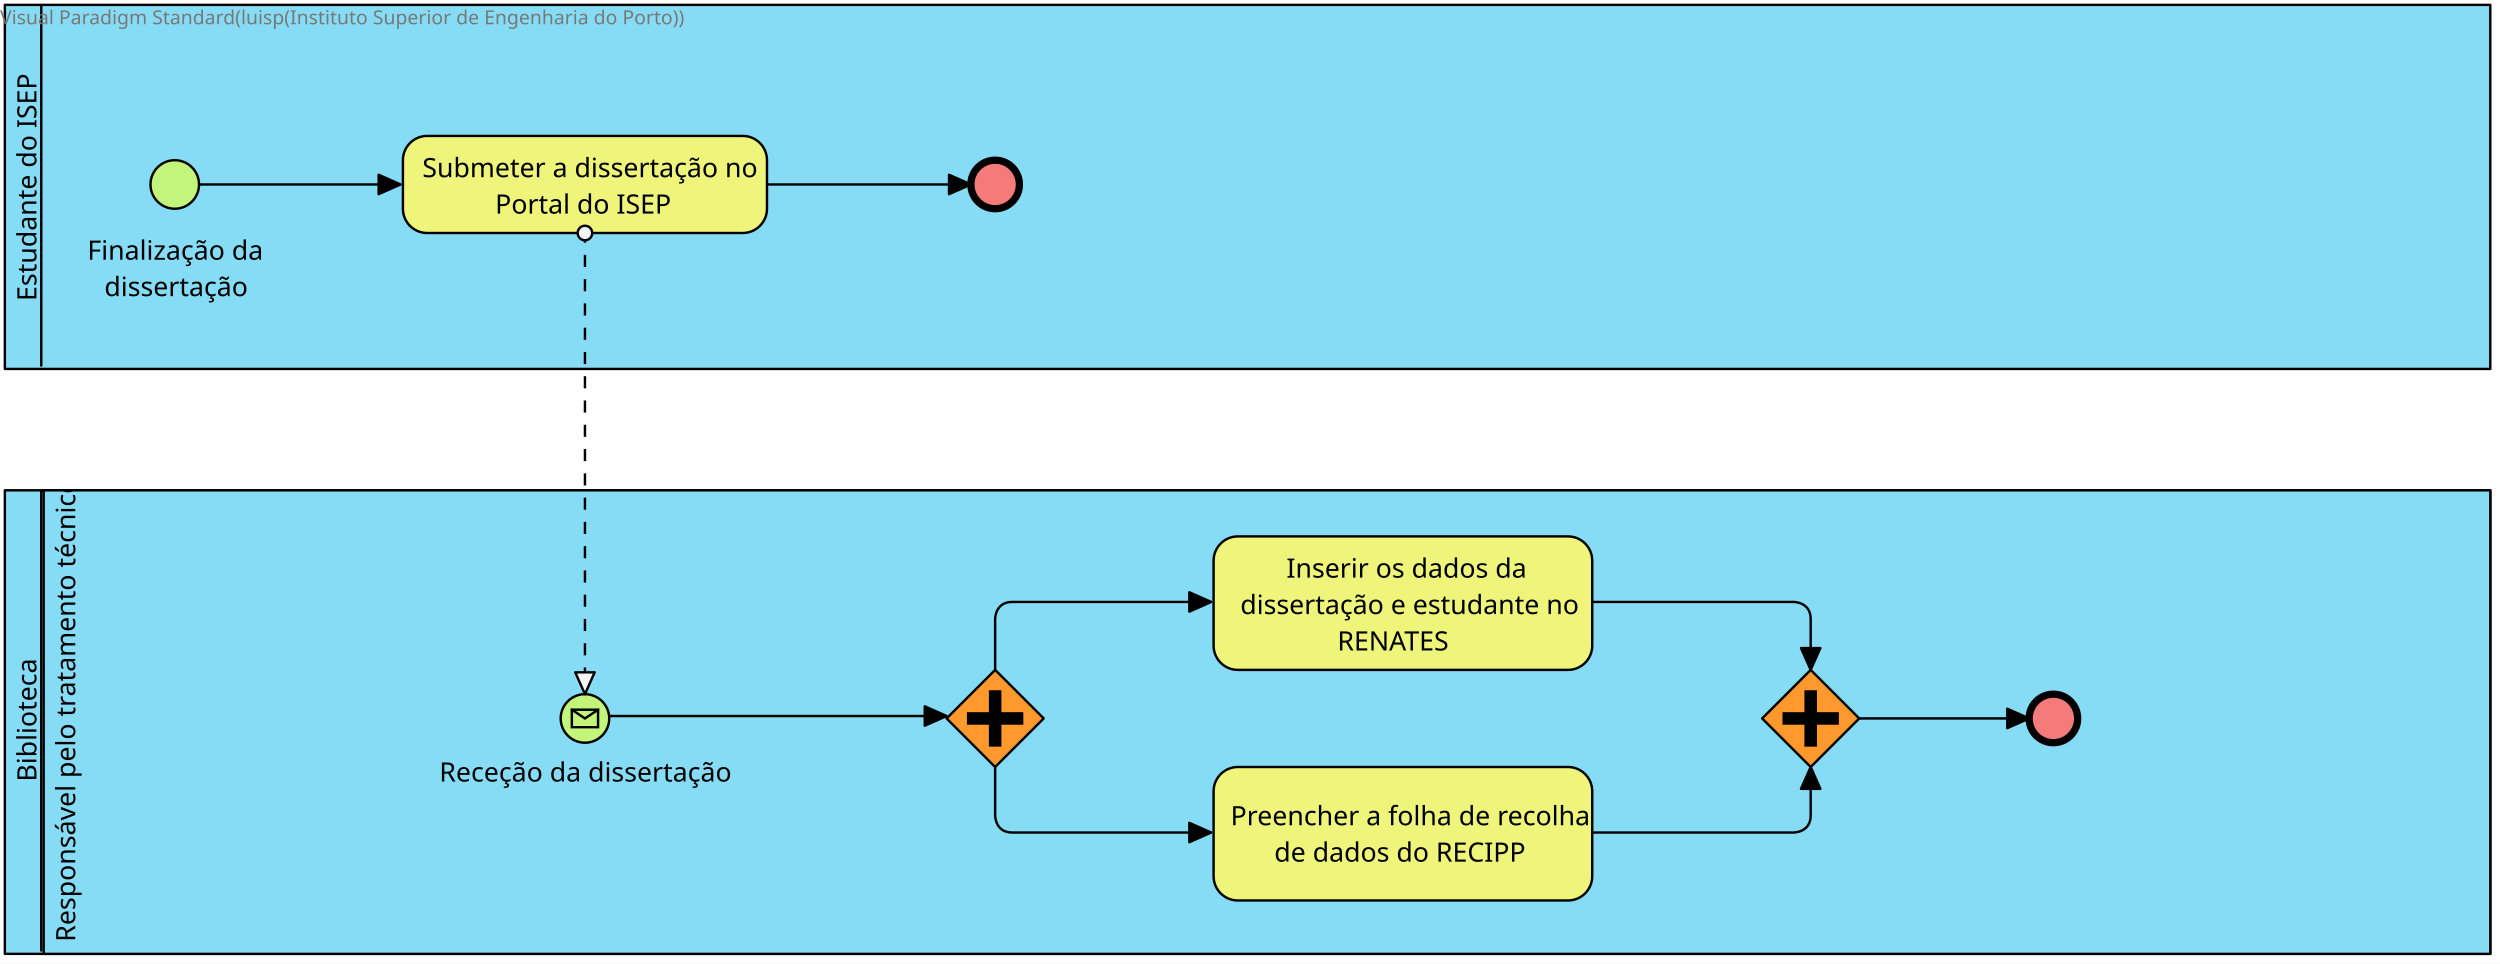
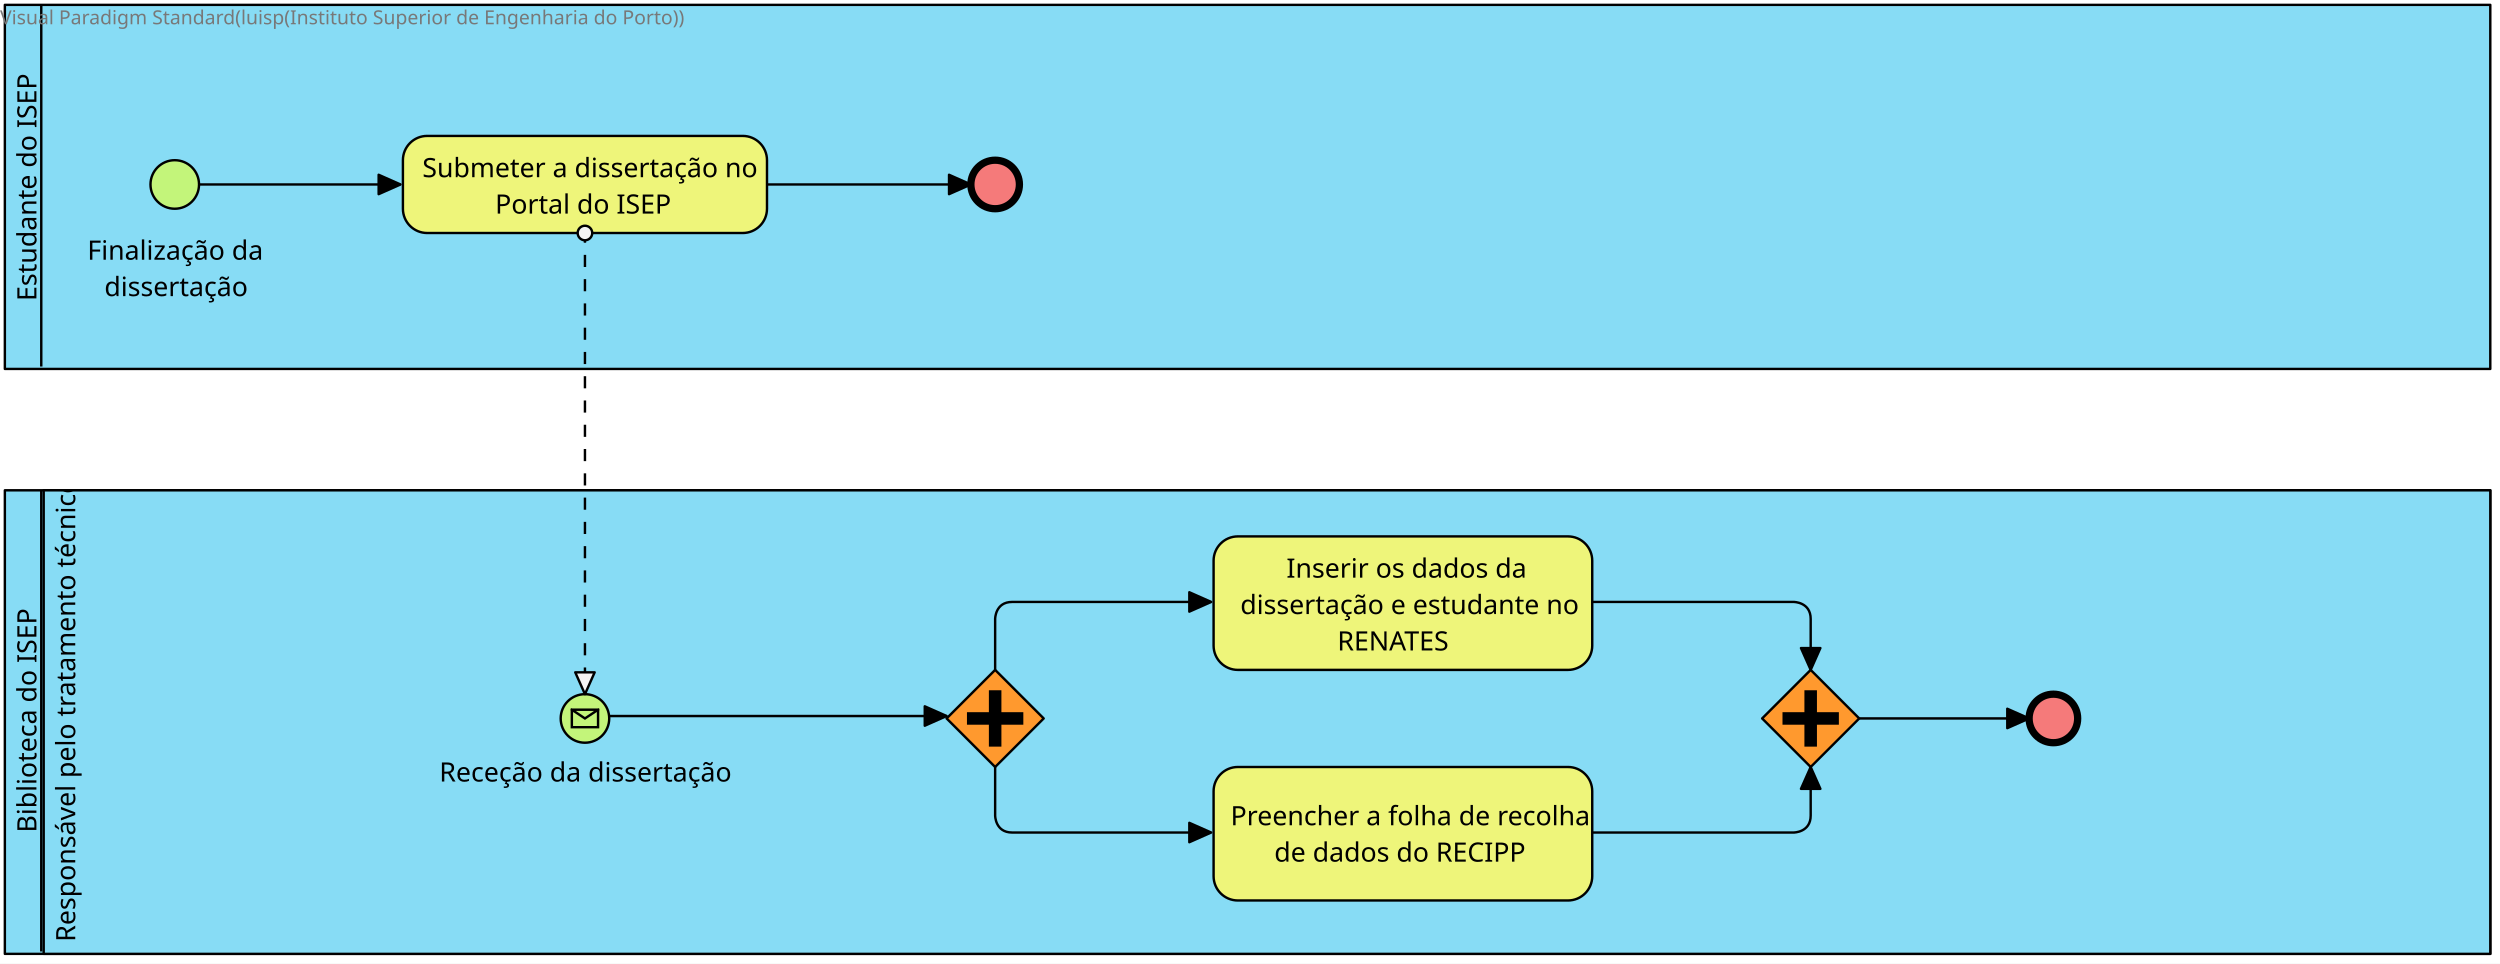
<svg xmlns="http://www.w3.org/2000/svg" fill-opacity="0" color-rendering="auto" color-interpolation="auto" text-rendering="auto" stroke="rgb(0,0,0)" stroke-linecap="square" width="1030" stroke-miterlimit="10" shape-rendering="auto" stroke-opacity="0" fill="rgb(0,0,0)" stroke-dasharray="none" font-weight="normal" stroke-width="1" height="397" font-family="'Dialog'" font-style="normal" stroke-linejoin="miter" font-size="12px" stroke-dashoffset="0" image-rendering="auto">
  <defs id="genericDefs" />
  <g>
    <defs id="defs1">
      <clipPath clipPathUnits="userSpaceOnUse" id="clipPath1">
        <path d="M-7 -7 L1035 -7 L1035 161 L-7 161 L-7 -7 Z" />
      </clipPath>
      <clipPath clipPathUnits="userSpaceOnUse" id="clipPath2">
        <path d="M0 0 L0 150 L7 150 L7 0 Z" />
      </clipPath>
      <clipPath clipPathUnits="userSpaceOnUse" id="clipPath3">
        <path d="M0 0 L0 7 L1024 7 L1024 0 Z" />
      </clipPath>
      <clipPath clipPathUnits="userSpaceOnUse" id="clipPath4">
        <path d="M0 0 L0 150 L16 150 L16 0 Z" />
      </clipPath>
      <clipPath clipPathUnits="userSpaceOnUse" id="clipPath5">
        <path d="M150 0 L0 0 L0 16 L150 16 Z" />
      </clipPath>
      <clipPath clipPathUnits="userSpaceOnUse" id="clipPath6">
        <path d="M-7 -7 L31 -7 L31 31 L-7 31 L-7 -7 Z" />
      </clipPath>
      <clipPath clipPathUnits="userSpaceOnUse" id="clipPath7">
        <path d="M-7 -27 L161 -27 L161 51 L-7 51 L-7 -27 Z" />
      </clipPath>
      <clipPath clipPathUnits="userSpaceOnUse" id="clipPath8">
        <path d="M0 0 L0 40 L150 40 L150 0 Z" />
      </clipPath>
      <clipPath clipPathUnits="userSpaceOnUse" id="clipPath9">
        <path d="M-9 -9 L33 -9 L33 33 L-9 33 L-9 -9 Z" />
      </clipPath>
      <clipPath clipPathUnits="userSpaceOnUse" id="clipPath10">
        <path d="M-7 -7 L1035 -7 L1035 202 L-7 202 L-7 -7 Z" />
      </clipPath>
      <clipPath clipPathUnits="userSpaceOnUse" id="clipPath11">
        <path d="M0 0 L0 191 L7 191 L7 0 Z" />
      </clipPath>
      <clipPath clipPathUnits="userSpaceOnUse" id="clipPath12">
        <path d="M0 0 L0 191 L16 191 L16 0 Z" />
      </clipPath>
      <clipPath clipPathUnits="userSpaceOnUse" id="clipPath13">
        <path d="M191 0 L0 0 L0 16 L191 16 Z" />
      </clipPath>
      <clipPath clipPathUnits="userSpaceOnUse" id="clipPath14">
        <path d="M-7 -7 L1019 -7 L1019 202 L-7 202 L-7 -7 Z" />
      </clipPath>
      <clipPath clipPathUnits="userSpaceOnUse" id="clipPath15">
        <path d="M-7 -7 L51 -7 L51 51 L-7 51 L-7 -7 Z" />
      </clipPath>
      <clipPath clipPathUnits="userSpaceOnUse" id="clipPath16">
        <path d="M-7 -27 L167 -27 L167 66 L-7 66 L-7 -27 Z" />
      </clipPath>
      <clipPath clipPathUnits="userSpaceOnUse" id="clipPath17">
        <path d="M0 0 L0 55 L156 55 L156 0 Z" />
      </clipPath>
      <clipPath clipPathUnits="userSpaceOnUse" id="clipPath18">
+         <path d="M-115 -49 L230 -49 L230 98 L-115 98 L-115 -49 Z" />
+       </clipPath>
+       <clipPath clipPathUnits="userSpaceOnUse" id="clipPath19">
        <path d="M-139 -15 L278 -15 L278 30 L-139 30 L-139 -15 Z" />
-       </clipPath>
-       <clipPath clipPathUnits="userSpaceOnUse" id="clipPath19">
-         <path d="M-115 -49 L230 -49 L230 98 L-115 98 L-115 -49 Z" />
      </clipPath>
      <clipPath clipPathUnits="userSpaceOnUse" id="clipPath20">
        <path d="M0 0 L187 0 L187 104 L0 104 L0 0 Z" />
      </clipPath>
      <clipPath clipPathUnits="userSpaceOnUse" id="clipPath21">
        <path d="M0 0 L0 60 L98 60 L98 104 L187 104 L187 0 Z" />
      </clipPath>
      <clipPath clipPathUnits="userSpaceOnUse" id="clipPath22">
        <path d="M0 0 L188 0 L188 104 L0 104 L0 0 Z" />
      </clipPath>
      <clipPath clipPathUnits="userSpaceOnUse" id="clipPath23">
        <path d="M0 0 L0 104 L188 104 L188 0 Z" />
      </clipPath>
      <clipPath clipPathUnits="userSpaceOnUse" id="clipPath24">
        <path d="M0 0 L104 0 L104 294 L0 294 L0 0 Z" />
      </clipPath>
      <clipPath clipPathUnits="userSpaceOnUse" id="clipPath25">
        <path d="M0 0 L0 264 L104 264 L104 0 ZM0 279 L0 294 L104 294 L104 279 Z" />
      </clipPath>
      <clipPath clipPathUnits="userSpaceOnUse" id="clipPath26">
        <path d="M0 0 L243 0 L243 104 L0 104 L0 0 Z" />
      </clipPath>
      <clipPath clipPathUnits="userSpaceOnUse" id="clipPath27">
        <path d="M0 0 L0 65 L109 65 L109 80 L0 80 L0 104 L243 104 L243 0 Z" />
      </clipPath>
      <clipPath clipPathUnits="userSpaceOnUse" id="clipPath28">
        <path d="M0 0 L193 0 L193 131 L0 131 L0 0 Z" />
      </clipPath>
      <clipPath clipPathUnits="userSpaceOnUse" id="clipPath29">
        <path d="M0 0 L0 131 L193 131 L193 0 Z" />
      </clipPath>
      <clipPath clipPathUnits="userSpaceOnUse" id="clipPath30">
        <path d="M0 0 L193 0 L193 132 L0 132 L0 0 Z" />
      </clipPath>
      <clipPath clipPathUnits="userSpaceOnUse" id="clipPath31">
        <path d="M0 0 L0 132 L193 132 L193 0 Z" />
      </clipPath>
      <clipPath clipPathUnits="userSpaceOnUse" id="clipPath32">
        <path d="M0 0 L194 0 L194 132 L0 132 L0 0 Z" />
      </clipPath>
      <clipPath clipPathUnits="userSpaceOnUse" id="clipPath33">
        <path d="M0 0 L0 132 L194 132 L194 0 Z" />
      </clipPath>
      <clipPath clipPathUnits="userSpaceOnUse" id="clipPath34">
        <path d="M0 0 L194 0 L194 131 L0 131 L0 0 Z" />
      </clipPath>
      <clipPath clipPathUnits="userSpaceOnUse" id="clipPath35">
        <path d="M0 0 L0 131 L194 131 L194 0 Z" />
      </clipPath>
      <clipPath clipPathUnits="userSpaceOnUse" id="clipPath36">
        <path d="M0 0 L174 0 L174 104 L0 104 L0 0 Z" />
      </clipPath>
      <clipPath clipPathUnits="userSpaceOnUse" id="clipPath37">
        <path d="M0 0 L0 104 L174 104 L174 0 Z" />
      </clipPath>
    </defs>
    <g fill="white" text-rendering="geometricPrecision" fill-opacity="1" stroke-opacity="1" stroke="white">
      <rect x="0" width="1030" height="397" y="0" stroke="none" />
    </g>
    <g font-size="11px" transform="translate(2,2)" fill-opacity="1" fill="rgb(135,220,245)" text-rendering="geometricPrecision" image-rendering="optimizeQuality" font-family="sans-serif" stroke="rgb(135,220,245)" stroke-opacity="1">
      <rect x="0" width="1024" height="150" y="0" clip-path="url(#clipPath1)" stroke="none" />
    </g>
    <g stroke-linecap="butt" font-size="11px" transform="translate(2,2)" fill-opacity="1" fill="black" text-rendering="geometricPrecision" image-rendering="optimizeQuality" font-family="sans-serif" stroke-linejoin="round" stroke="black" stroke-opacity="1" stroke-miterlimit="0">
      <rect fill="none" x="0" width="1024" height="150" y="0" clip-path="url(#clipPath1)" />
      <line y2="149" fill="none" x1="15" clip-path="url(#clipPath1)" x2="15" y1="0" />
    </g>
    <g font-size="11px" transform="translate(77,77) rotate(-90) translate(-75,-75)" fill-opacity="1" fill="black" text-rendering="geometricPrecision" image-rendering="optimizeQuality" font-family="sans-serif" stroke="black" stroke-opacity="1">
      <text x="28" xml:space="preserve" y="13" clip-path="url(#clipPath5)" stroke="none">Estudante do ISEP</text>
    </g>
    <g font-size="11px" transform="translate(62,66)" fill-opacity="1" fill="rgb(195,245,122)" text-rendering="geometricPrecision" image-rendering="optimizeQuality" font-family="sans-serif" stroke="rgb(195,245,122)" stroke-opacity="1">
      <circle r="10" clip-path="url(#clipPath6)" cx="10" cy="10" stroke="none" />
    </g>
    <g stroke-linecap="butt" font-size="11px" transform="translate(62,66)" fill-opacity="1" fill="black" text-rendering="geometricPrecision" image-rendering="optimizeQuality" font-family="sans-serif" stroke-linejoin="round" stroke="black" stroke-opacity="1" stroke-miterlimit="0">
      <circle fill="none" r="10" clip-path="url(#clipPath6)" cx="10" cy="10" />
    </g>
    <g font-size="11px" transform="translate(166,56)" fill-opacity="1" fill="rgb(238,245,122)" text-rendering="geometricPrecision" image-rendering="optimizeQuality" font-family="sans-serif" stroke="rgb(238,245,122)" stroke-opacity="1">
      <rect x="0" y="0" clip-path="url(#clipPath7)" width="150" rx="10" ry="10" height="40" stroke="none" />
    </g>
    <g stroke-linecap="butt" font-size="11px" transform="translate(166,56)" fill-opacity="1" fill="black" text-rendering="geometricPrecision" image-rendering="optimizeQuality" font-family="sans-serif" stroke-linejoin="round" stroke="black" stroke-opacity="1" stroke-miterlimit="0">
      <rect x="0" y="0" clip-path="url(#clipPath7)" fill="none" width="150" rx="10" ry="10" height="40" />
    </g>
    <g font-size="11px" transform="translate(166,56)" fill-opacity="1" fill="black" text-rendering="geometricPrecision" image-rendering="optimizeQuality" font-family="sans-serif" stroke="black" stroke-opacity="1">
      <text x="8" xml:space="preserve" y="17" clip-path="url(#clipPath8)" stroke="none">Submeter a dissertação no</text>
      <text x="38" xml:space="preserve" y="32" clip-path="url(#clipPath8)" stroke="none">Portal do ISEP</text>
    </g>
    <g font-size="11px" transform="translate(400,66)" fill-opacity="1" fill="rgb(245,122,122)" text-rendering="geometricPrecision" image-rendering="optimizeQuality" font-family="sans-serif" stroke="rgb(245,122,122)" stroke-opacity="1">
      <circle r="10" clip-path="url(#clipPath9)" cx="10" cy="10" stroke="none" />
    </g>
    <g fill-opacity="1" text-rendering="geometricPrecision" stroke="black" stroke-linecap="butt" transform="translate(400,66)" stroke-miterlimit="0" stroke-opacity="1" fill="black" stroke-width="3" font-family="sans-serif" stroke-linejoin="round" font-size="11px" image-rendering="optimizeQuality">
      <circle fill="none" r="10" clip-path="url(#clipPath9)" cx="10" cy="10" />
    </g>
    <g font-size="11px" transform="translate(2,202)" fill-opacity="1" fill="rgb(135,220,245)" text-rendering="geometricPrecision" image-rendering="optimizeQuality" font-family="sans-serif" stroke="rgb(135,220,245)" stroke-opacity="1">
      <rect x="0" width="1024" height="191" y="0" clip-path="url(#clipPath10)" stroke="none" />
    </g>
    <g stroke-linecap="butt" font-size="11px" transform="translate(2,202)" fill-opacity="1" fill="black" text-rendering="geometricPrecision" image-rendering="optimizeQuality" font-family="sans-serif" stroke-linejoin="round" stroke="black" stroke-opacity="1" stroke-miterlimit="0">
      <rect fill="none" x="0" width="1024" height="191" y="0" clip-path="url(#clipPath10)" />
      <line y2="190" fill="none" x1="15" clip-path="url(#clipPath10)" x2="15" y1="0" />
    </g>
    <g font-size="11px" transform="translate(97.5,297.5) rotate(-90) translate(-95.5,-95.5)" fill-opacity="1" fill="black" text-rendering="geometricPrecision" image-rendering="optimizeQuality" font-family="sans-serif" stroke="black" stroke-opacity="1">
-       <text x="71" xml:space="preserve" y="13" clip-path="url(#clipPath13)" stroke="none">Biblioteca</text>
+       <text x="50" xml:space="preserve" y="13" clip-path="url(#clipPath13)" stroke="none">Biblioteca do ISEP</text>
    </g>
    <g font-size="11px" transform="translate(18,202)" fill-opacity="1" fill="rgb(135,220,245)" text-rendering="geometricPrecision" image-rendering="optimizeQuality" font-family="sans-serif" stroke="rgb(135,220,245)" stroke-opacity="1">
      <rect x="0" width="1008" height="191" y="0" clip-path="url(#clipPath14)" stroke="none" />
    </g>
    <g stroke-linecap="butt" font-size="11px" transform="translate(18,202)" fill-opacity="1" fill="black" text-rendering="geometricPrecision" image-rendering="optimizeQuality" font-family="sans-serif" stroke-linejoin="round" stroke="black" stroke-opacity="1" stroke-miterlimit="0">
      <rect fill="none" x="0" width="1008" height="191" y="0" clip-path="url(#clipPath14)" />
    </g>
    <g font-size="11px" transform="translate(113.5,297.5) rotate(-90) translate(-95.5,-95.5)" fill-opacity="1" fill="black" text-rendering="geometricPrecision" image-rendering="optimizeQuality" font-family="sans-serif" stroke="black" stroke-opacity="1">
      <text x="5" xml:space="preserve" y="13" clip-path="url(#clipPath13)" stroke="none">Responsável pelo tratamento técnico</text>
    </g>
    <g font-size="11px" transform="translate(231,286)" fill-opacity="1" fill="rgb(195,245,122)" text-rendering="geometricPrecision" image-rendering="optimizeQuality" font-family="sans-serif" stroke="rgb(195,245,122)" stroke-opacity="1">
      <circle r="10" clip-path="url(#clipPath6)" cx="10" cy="10" stroke="none" />
    </g>
    <g stroke-linecap="butt" font-size="11px" transform="translate(231,286)" fill-opacity="1" fill="black" text-rendering="geometricPrecision" image-rendering="optimizeQuality" font-family="sans-serif" stroke-linejoin="round" stroke="black" stroke-opacity="1" stroke-miterlimit="0">
      <circle fill="none" r="10" clip-path="url(#clipPath6)" cx="10" cy="10" />
      <path fill="none" stroke-miterlimit="10" d="M4.6 6.4 L15.4 6.4 L15.4 13.6 L4.6 13.6 L4.6 6.4 ZM4.6 6.4 L10 10 L15.4 6.4" clip-path="url(#clipPath6)" stroke-linecap="square" stroke-linejoin="miter" />
    </g>
    <g font-size="11px" transform="translate(390,276)" fill-opacity="1" fill="rgb(255,153,46)" text-rendering="geometricPrecision" image-rendering="optimizeQuality" font-family="sans-serif" stroke="rgb(255,153,46)" stroke-opacity="1">
      <polygon points=" 20 0 40 20 20 40 0 20" stroke="none" clip-path="url(#clipPath15)" />
    </g>
    <g stroke-linecap="butt" font-size="11px" transform="translate(390,276)" fill-opacity="1" fill="black" text-rendering="geometricPrecision" image-rendering="optimizeQuality" font-family="sans-serif" stroke-linejoin="round" stroke="black" stroke-opacity="1" stroke-miterlimit="0">
      <polygon fill="none" points=" 20 0 40 20 20 40 0 20" clip-path="url(#clipPath15)" />
      <path stroke-miterlimit="10" d="M8.387 17.419 L31.613 17.419 L31.613 22.581 L8.387 22.581 L8.387 17.419 ZM17.419 8.387 L22.581 8.387 L22.581 31.613 L17.419 31.613 L17.419 8.387 Z" clip-path="url(#clipPath15)" stroke-linecap="square" stroke="none" stroke-linejoin="miter" />
    </g>
    <g font-size="11px" transform="translate(500,316)" fill-opacity="1" fill="rgb(238,245,122)" text-rendering="geometricPrecision" image-rendering="optimizeQuality" font-family="sans-serif" stroke="rgb(238,245,122)" stroke-opacity="1">
      <rect x="0" y="0" clip-path="url(#clipPath16)" width="156" rx="10" ry="10" height="55" stroke="none" />
    </g>
    <g stroke-linecap="butt" font-size="11px" transform="translate(500,316)" fill-opacity="1" fill="black" text-rendering="geometricPrecision" image-rendering="optimizeQuality" font-family="sans-serif" stroke-linejoin="round" stroke="black" stroke-opacity="1" stroke-miterlimit="0">
      <rect x="0" y="0" clip-path="url(#clipPath16)" fill="none" width="156" rx="10" ry="10" height="55" />
    </g>
    <g font-size="11px" transform="translate(500,316)" fill-opacity="1" fill="black" text-rendering="geometricPrecision" image-rendering="optimizeQuality" font-family="sans-serif" stroke="black" stroke-opacity="1">
      <text x="7" xml:space="preserve" y="24" clip-path="url(#clipPath17)" stroke="none">Preencher a folha de recolha</text>
      <text x="25" xml:space="preserve" y="39" clip-path="url(#clipPath17)" stroke="none">de dados do RECIPP</text>
    </g>
    <g font-size="11px" transform="translate(500,221)" fill-opacity="1" fill="rgb(238,245,122)" text-rendering="geometricPrecision" image-rendering="optimizeQuality" font-family="sans-serif" stroke="rgb(238,245,122)" stroke-opacity="1">
      <rect x="0" y="0" clip-path="url(#clipPath16)" width="156" rx="10" ry="10" height="55" stroke="none" />
    </g>
    <g stroke-linecap="butt" font-size="11px" transform="translate(500,221)" fill-opacity="1" fill="black" text-rendering="geometricPrecision" image-rendering="optimizeQuality" font-family="sans-serif" stroke-linejoin="round" stroke="black" stroke-opacity="1" stroke-miterlimit="0">
      <rect x="0" y="0" clip-path="url(#clipPath16)" fill="none" width="156" rx="10" ry="10" height="55" />
    </g>
    <g font-size="11px" transform="translate(500,221)" fill-opacity="1" fill="black" text-rendering="geometricPrecision" image-rendering="optimizeQuality" font-family="sans-serif" stroke="black" stroke-opacity="1">
      <text x="30" xml:space="preserve" y="17" clip-path="url(#clipPath17)" stroke="none">Inserir os dados da</text>
      <text x="11" xml:space="preserve" y="32" clip-path="url(#clipPath17)" stroke="none">dissertação e estudante no</text>
      <text x="51" xml:space="preserve" y="47" clip-path="url(#clipPath17)" stroke="none">RENATES</text>
    </g>
    <g font-size="11px" transform="translate(726,276)" fill-opacity="1" fill="rgb(255,153,46)" text-rendering="geometricPrecision" image-rendering="optimizeQuality" font-family="sans-serif" stroke="rgb(255,153,46)" stroke-opacity="1">
      <polygon points=" 20 0 40 20 20 40 0 20" stroke="none" clip-path="url(#clipPath15)" />
    </g>
    <g stroke-linecap="butt" font-size="11px" transform="translate(726,276)" fill-opacity="1" fill="black" text-rendering="geometricPrecision" image-rendering="optimizeQuality" font-family="sans-serif" stroke-linejoin="round" stroke="black" stroke-opacity="1" stroke-miterlimit="0">
      <polygon fill="none" points=" 20 0 40 20 20 40 0 20" clip-path="url(#clipPath15)" />
      <path stroke-miterlimit="10" d="M8.387 17.419 L31.613 17.419 L31.613 22.581 L8.387 22.581 L8.387 17.419 ZM17.419 8.387 L22.581 8.387 L22.581 31.613 L17.419 31.613 L17.419 8.387 Z" clip-path="url(#clipPath15)" stroke-linecap="square" stroke="none" stroke-linejoin="miter" />
    </g>
    <g font-size="11px" transform="translate(836,286)" fill-opacity="1" fill="rgb(245,122,122)" text-rendering="geometricPrecision" image-rendering="optimizeQuality" font-family="sans-serif" stroke="rgb(245,122,122)" stroke-opacity="1">
      <circle r="10" clip-path="url(#clipPath9)" cx="10" cy="10" stroke="none" />
    </g>
    <g fill-opacity="1" text-rendering="geometricPrecision" stroke="black" stroke-linecap="butt" transform="translate(836,286)" stroke-miterlimit="0" stroke-opacity="1" fill="black" stroke-width="3" font-family="sans-serif" stroke-linejoin="round" font-size="11px" image-rendering="optimizeQuality">
      <circle fill="none" r="10" clip-path="url(#clipPath9)" cx="10" cy="10" />
    </g>
+     <g font-size="11px" transform="translate(15,86)" fill-opacity="1" fill="black" text-rendering="geometricPrecision" image-rendering="optimizeQuality" font-family="sans-serif" stroke="black" stroke-opacity="1">
+       <text x="21" xml:space="preserve" y="21" clip-path="url(#clipPath18)" stroke="none">Finalização da</text>
+       <text x="28" xml:space="preserve" y="36" clip-path="url(#clipPath18)" stroke="none">dissertação</text>
+     </g>
    <g font-size="11px" transform="translate(171,310)" fill-opacity="1" fill="black" text-rendering="geometricPrecision" image-rendering="optimizeQuality" font-family="sans-serif" stroke="black" stroke-opacity="1">
-       <text x="10" xml:space="preserve" y="12" clip-path="url(#clipPath18)" stroke="none">Receção da dissertação</text>
-     </g>
-     <g font-size="11px" transform="translate(15,86)" fill-opacity="1" fill="black" text-rendering="geometricPrecision" image-rendering="optimizeQuality" font-family="sans-serif" stroke="black" stroke-opacity="1">
-       <text x="21" xml:space="preserve" y="21" clip-path="url(#clipPath19)" stroke="none">Finalização da</text>
-       <text x="28" xml:space="preserve" y="36" clip-path="url(#clipPath19)" stroke="none">dissertação</text>
+       <text x="10" xml:space="preserve" y="12" clip-path="url(#clipPath19)" stroke="none">Receção da dissertação</text>
    </g>
    <g stroke-linecap="butt" font-size="11px" transform="translate(32,26)" fill-opacity="1" fill="black" text-rendering="geometricPrecision" image-rendering="optimizeQuality" font-family="sans-serif" stroke-linejoin="round" stroke="black" stroke-opacity="1">
      <line y2="50" fill="none" x1="50" clip-path="url(#clipPath21)" x2="133" y1="50" />
      <polygon points=" 133 50 124 46 124 54" clip-path="url(#clipPath21)" stroke="none" />
      <polygon fill="none" points=" 133 50 124 46 124 54" clip-path="url(#clipPath21)" />
    </g>
    <g stroke-linecap="butt" font-size="11px" transform="translate(266,26)" fill-opacity="1" fill="black" text-rendering="geometricPrecision" image-rendering="optimizeQuality" font-family="sans-serif" stroke-linejoin="round" stroke="black" stroke-opacity="1">
      <line y2="50" fill="none" x1="50" clip-path="url(#clipPath23)" x2="134" y1="50" />
      <polygon points=" 134 50 125 46 125 54" clip-path="url(#clipPath23)" stroke="none" />
      <polygon fill="none" points=" 134 50 125 46 125 54" clip-path="url(#clipPath23)" />
    </g>
    <g fill-opacity="1" text-rendering="geometricPrecision" stroke="black" stroke-linecap="butt" transform="translate(191,46)" stroke-opacity="1" fill="black" stroke-dasharray="5" font-family="sans-serif" stroke-linejoin="round" font-size="11px" stroke-dashoffset="1" image-rendering="optimizeQuality">
      <line y2="240" fill="none" x1="50" clip-path="url(#clipPath25)" x2="50" y1="50" />
    </g>
    <g stroke-linecap="butt" font-size="11px" transform="translate(191,46)" fill-opacity="1" fill="rgb(244,244,244)" text-rendering="geometricPrecision" image-rendering="optimizeQuality" font-family="sans-serif" stroke-linejoin="round" stroke="rgb(244,244,244)" stroke-opacity="1">
      <circle r="3" clip-path="url(#clipPath25)" cx="50" cy="50" stroke="none" />
      <circle fill="none" r="3" clip-path="url(#clipPath25)" cx="50" cy="50" stroke="black" />
      <polygon points=" 50 240 54 231 46 231" clip-path="url(#clipPath25)" stroke="none" />
      <polygon fill="none" clip-path="url(#clipPath25)" points=" 50 240 54 231 46 231" stroke="black" />
    </g>
    <g stroke-linecap="butt" font-size="11px" transform="translate(201,245)" fill-opacity="1" fill="black" text-rendering="geometricPrecision" image-rendering="optimizeQuality" font-family="sans-serif" stroke-linejoin="round" stroke="black" stroke-opacity="1">
      <line y2="50" fill="none" x1="50" clip-path="url(#clipPath27)" x2="189" y1="50" />
      <polygon points=" 189 50 180 46 180 54" clip-path="url(#clipPath27)" stroke="none" />
      <polygon fill="none" points=" 189 50 180 46 180 54" clip-path="url(#clipPath27)" />
    </g>
    <g stroke-linecap="butt" font-size="11px" transform="translate(360,266)" fill-opacity="1" fill="black" text-rendering="geometricPrecision" image-rendering="optimizeQuality" font-family="sans-serif" stroke-linejoin="round" stroke="black" stroke-opacity="1">
      <path fill="none" d="M50 50 L50 70 C50 70 50 77 57 77 M57 77 L139 77" clip-path="url(#clipPath29)" />
      <polygon points=" 139 77 130 73 130 81" clip-path="url(#clipPath29)" stroke="none" />
      <polygon fill="none" points=" 139 77 130 73 130 81" clip-path="url(#clipPath29)" />
    </g>
    <g stroke-linecap="butt" font-size="11px" transform="translate(360,198)" fill-opacity="1" fill="black" text-rendering="geometricPrecision" image-rendering="optimizeQuality" font-family="sans-serif" stroke-linejoin="round" stroke="black" stroke-opacity="1">
      <path fill="none" d="M50 78 L50 57 C50 57 50 50 57 50 M57 50 L139 50" clip-path="url(#clipPath31)" />
      <polygon points=" 139 50 130 46 130 54" clip-path="url(#clipPath31)" stroke="none" />
      <polygon fill="none" points=" 139 50 130 46 130 54" clip-path="url(#clipPath31)" />
    </g>
    <g stroke-linecap="butt" font-size="11px" transform="translate(606,198)" fill-opacity="1" fill="black" text-rendering="geometricPrecision" image-rendering="optimizeQuality" font-family="sans-serif" stroke-linejoin="round" stroke="black" stroke-opacity="1">
      <path fill="none" d="M50 50 L133 50 C133 50 140 50 140 57 M140 57 L140 78" clip-path="url(#clipPath33)" />
      <polygon points=" 140 78 144 69 136 69" clip-path="url(#clipPath33)" stroke="none" />
      <polygon fill="none" points=" 140 78 144 69 136 69" clip-path="url(#clipPath33)" />
    </g>
    <g stroke-linecap="butt" font-size="11px" transform="translate(606,266)" fill-opacity="1" fill="black" text-rendering="geometricPrecision" image-rendering="optimizeQuality" font-family="sans-serif" stroke-linejoin="round" stroke="black" stroke-opacity="1">
      <path fill="none" d="M50 77 L133 77 C133 77 140 77 140 70 M140 70 L140 50" clip-path="url(#clipPath35)" />
      <polygon points=" 140 50 136 59 144 59" clip-path="url(#clipPath35)" stroke="none" />
      <polygon fill="none" points=" 140 50 136 59 144 59" clip-path="url(#clipPath35)" />
    </g>
    <g stroke-linecap="butt" font-size="11px" transform="translate(716,246)" fill-opacity="1" fill="black" text-rendering="geometricPrecision" image-rendering="optimizeQuality" font-family="sans-serif" stroke-linejoin="round" stroke="black" stroke-opacity="1">
      <line y2="50" fill="none" x1="50" clip-path="url(#clipPath37)" x2="120" y1="50" />
      <polygon points=" 120 50 111 46 111 54" clip-path="url(#clipPath37)" stroke="none" />
      <polygon fill="none" points=" 120 50 111 46 111 54" clip-path="url(#clipPath37)" />
    </g>
    <g font-size="8px" fill-opacity="1" fill="rgb(120,120,120)" text-rendering="geometricPrecision" image-rendering="optimizeQuality" stroke="rgb(120,120,120)" stroke-opacity="1">
      <text x="0" xml:space="preserve" y="10" stroke="none">Visual Paradigm Standard(luisp(Instituto Superior de Engenharia do Porto))</text>
    </g>
  </g>
</svg>
